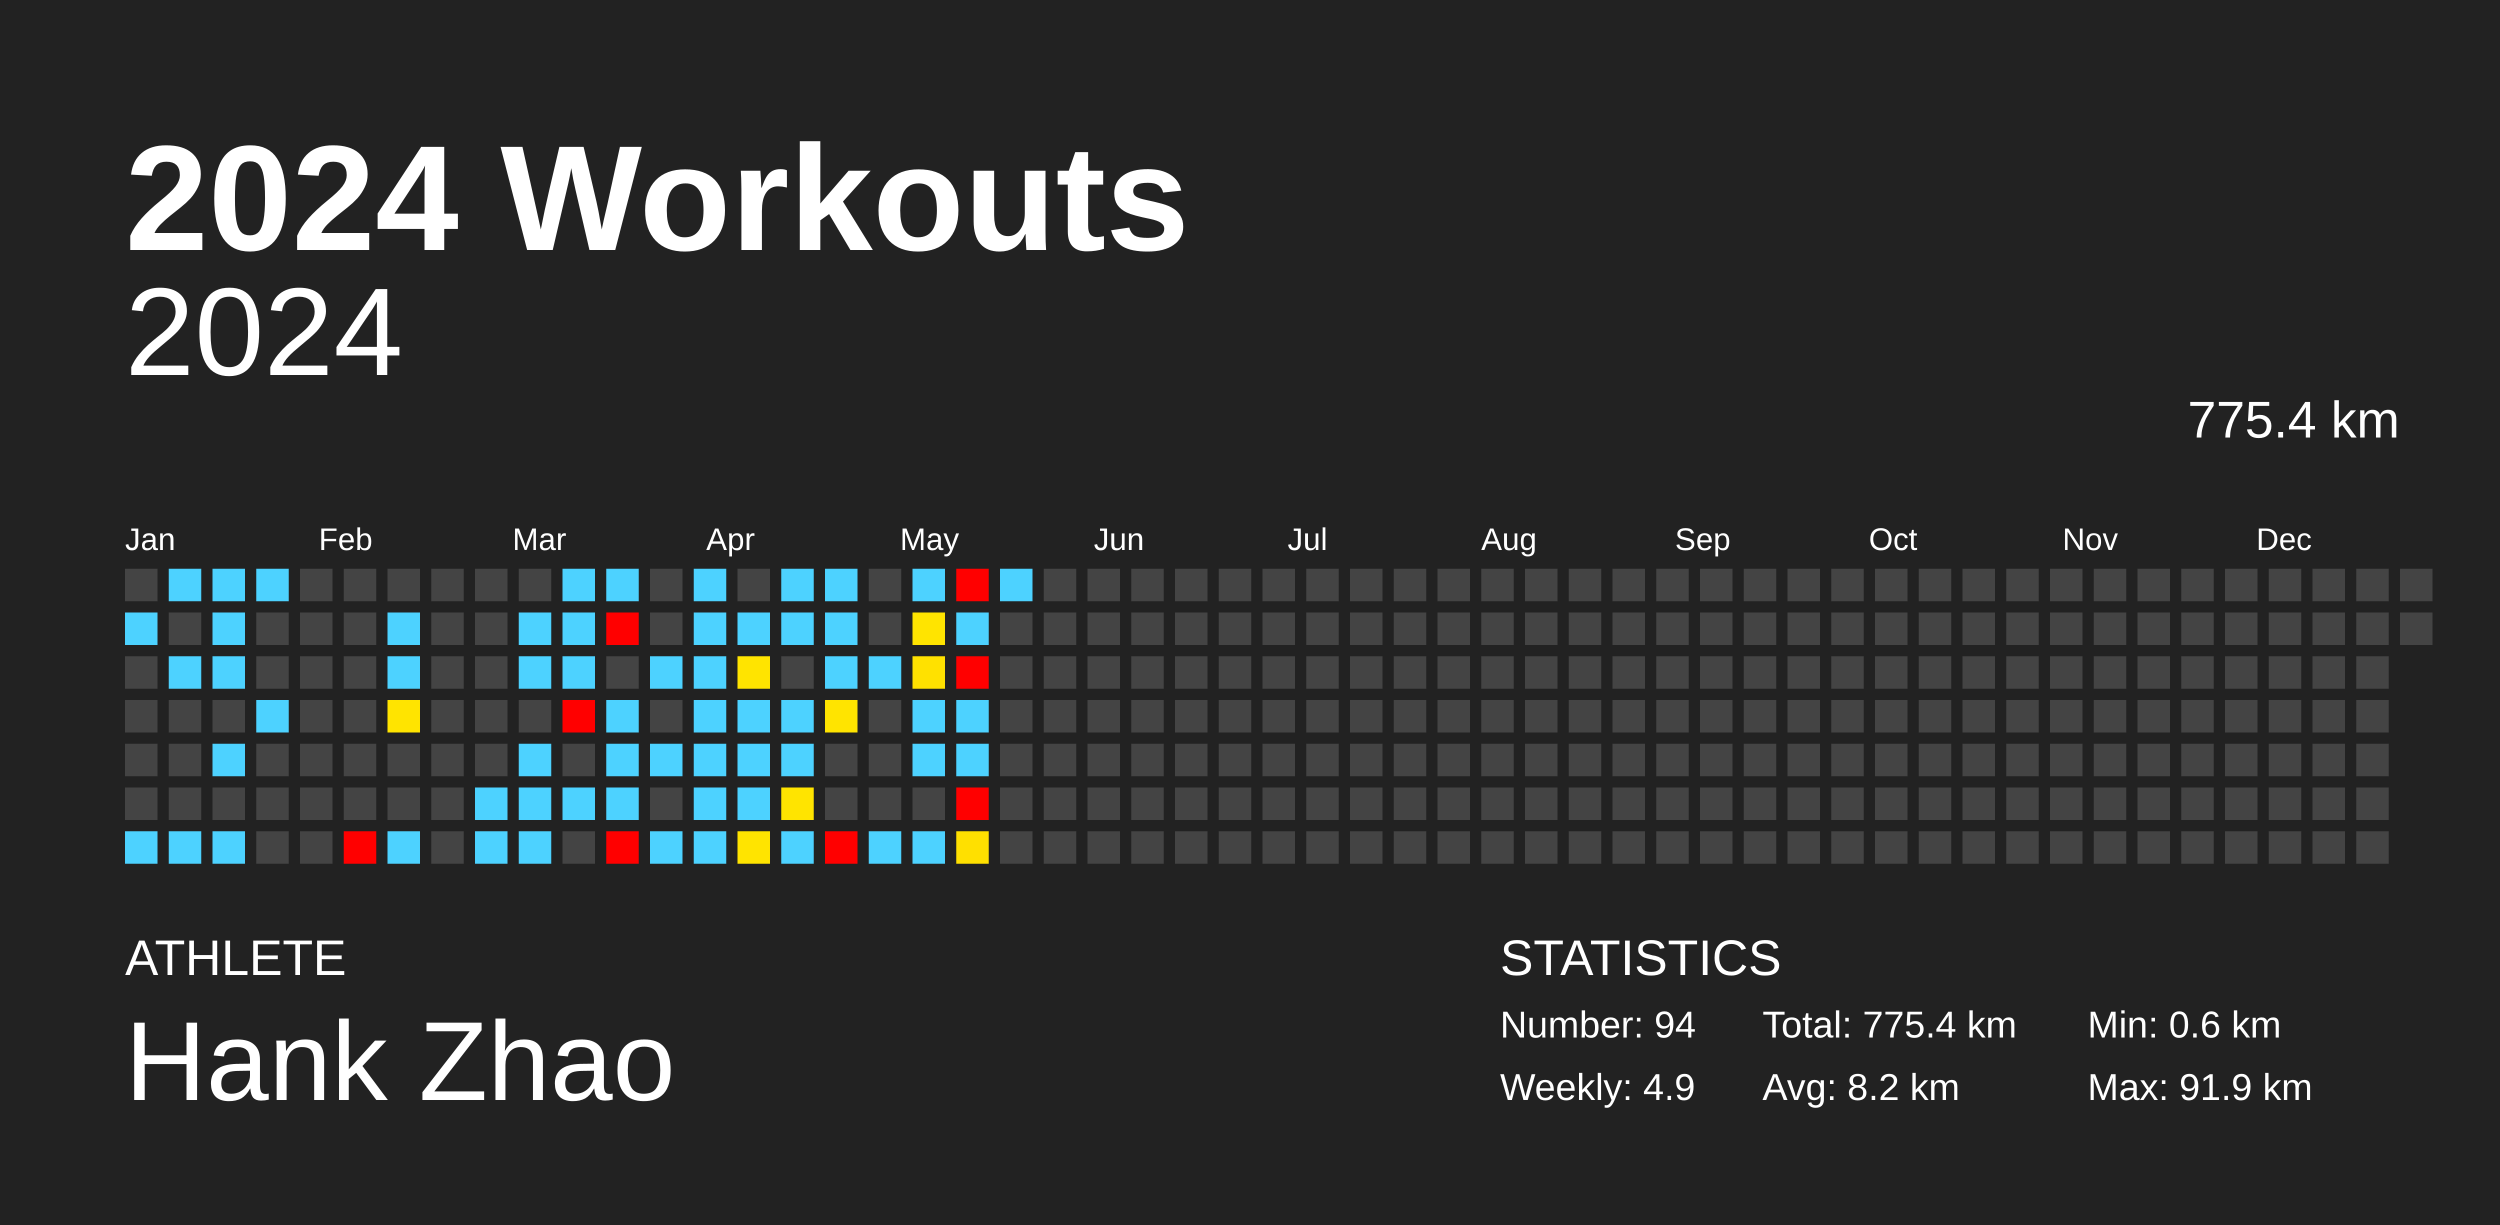
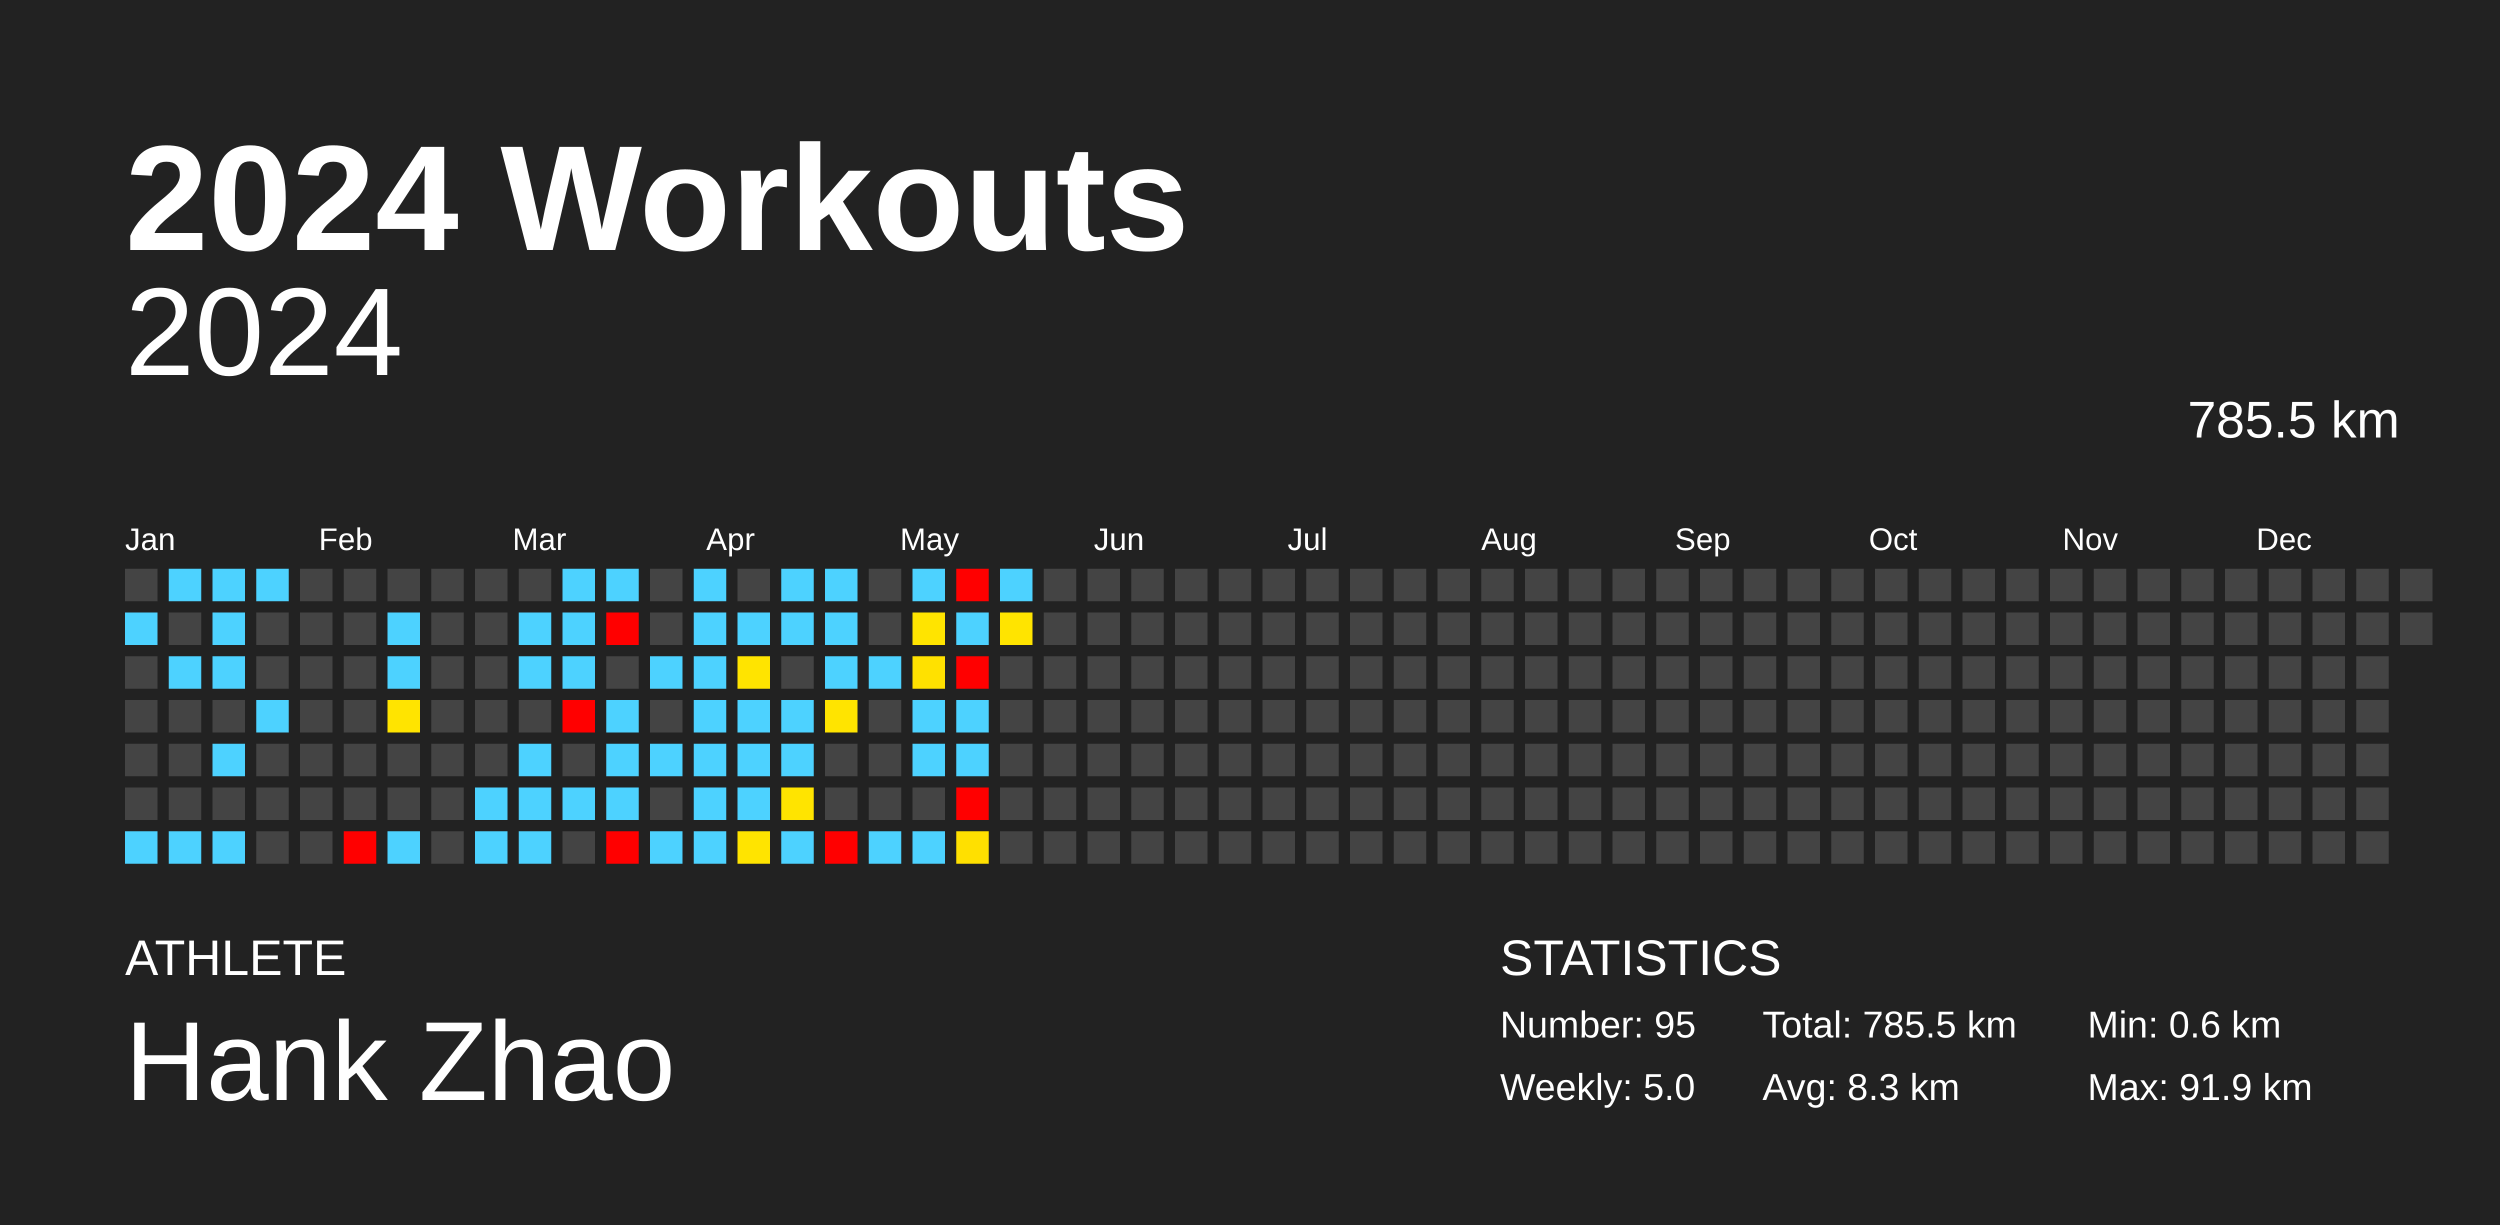
<svg xmlns="http://www.w3.org/2000/svg" baseProfile="full" height="98mm" version="1.1" viewBox="0,0,200,98" width="200mm">
  <defs />
  <rect fill="#222222" height="98" width="200" x="0" y="0" />
  <text fill="#FFFFFF" style="font-size:12px; font-family:Arial; font-weight:bold;" x="10" y="20">2024 Workouts</text>
  <text fill="#FFFFFF" style="font-size:4px; font-family:Arial" x="10" y="78">ATHLETE</text>
  <text fill="#FFFFFF" style="font-size:9px; font-family:Arial" x="10" y="88">Hank Zhao</text>
  <text fill="#FFFFFF" style="font-size:4px; font-family:Arial" x="120" y="78">STATISTICS</text>
-   <text fill="#FFFFFF" style="font-size:3px; font-family:Arial" x="120" y="83">Number: 94</text>
-   <text fill="#FFFFFF" style="font-size:3px; font-family:Arial" x="120" y="88">Weekly: 4.9</text>
-   <text fill="#FFFFFF" style="font-size:3px; font-family:Arial" x="141" y="83">Total: 775.4 km</text>
-   <text fill="#FFFFFF" style="font-size:3px; font-family:Arial" x="141" y="88">Avg: 8.2 km</text>
+   <text fill="#FFFFFF" style="font-size:3px; font-family:Arial" x="120" y="83">Number: 95</text>
+   <text fill="#FFFFFF" style="font-size:3px; font-family:Arial" x="120" y="88">Weekly: 5.0</text>
+   <text fill="#FFFFFF" style="font-size:3px; font-family:Arial" x="141" y="83">Total: 785.5 km</text>
+   <text fill="#FFFFFF" style="font-size:3px; font-family:Arial" x="141" y="88">Avg: 8.3 km</text>
  <text fill="#FFFFFF" style="font-size:3px; font-family:Arial" x="167" y="83">Min: 0.6 km</text>
  <text fill="#FFFFFF" style="font-size:3px; font-family:Arial" x="167" y="88">Max: 91.9 km</text>
  <text alignment-baseline="hanging" fill="#FFFFFF" style="font-size:10.0px; font-family:Arial;" x="10" y="30">2024</text>
-   <text alignment-baseline="hanging" fill="#FFFFFF" style="font-size:4.125px; font-family:Arial;" x="175" y="35">775.4 km</text>
+   <text alignment-baseline="hanging" fill="#FFFFFF" style="font-size:4.125px; font-family:Arial;" x="175" y="35">785.5 km</text>
  <text fill="#FFFFFF" style="font-size:2.5px; font-family:Arial" x="10.0" y="44">Jan</text>
  <text fill="#FFFFFF" style="font-size:2.5px; font-family:Arial" x="25.5" y="44">Feb</text>
  <text fill="#FFFFFF" style="font-size:2.5px; font-family:Arial" x="41.0" y="44">Mar</text>
  <text fill="#FFFFFF" style="font-size:2.5px; font-family:Arial" x="56.5" y="44">Apr</text>
  <text fill="#FFFFFF" style="font-size:2.5px; font-family:Arial" x="72.0" y="44">May</text>
  <text fill="#FFFFFF" style="font-size:2.5px; font-family:Arial" x="87.5" y="44">Jun</text>
  <text fill="#FFFFFF" style="font-size:2.5px; font-family:Arial" x="103.0" y="44">Jul</text>
  <text fill="#FFFFFF" style="font-size:2.5px; font-family:Arial" x="118.5" y="44">Aug</text>
  <text fill="#FFFFFF" style="font-size:2.5px; font-family:Arial" x="134.0" y="44">Sep</text>
  <text fill="#FFFFFF" style="font-size:2.5px; font-family:Arial" x="149.5" y="44">Oct</text>
  <text fill="#FFFFFF" style="font-size:2.5px; font-family:Arial" x="165.0" y="44">Nov</text>
  <text fill="#FFFFFF" style="font-size:2.5px; font-family:Arial" x="180.5" y="44">Dec</text>
  <rect fill="#444444" height="2.6" width="2.6" x="10.0" y="45.5" />
  <rect fill="#4dd2ff" height="2.6" width="2.6" x="10.0" y="49.0" />
  <rect fill="#444444" height="2.6" width="2.6" x="10.0" y="52.5" />
  <rect fill="#444444" height="2.6" width="2.6" x="10.0" y="56.0" />
  <rect fill="#444444" height="2.6" width="2.6" x="10.0" y="59.5" />
  <rect fill="#444444" height="2.6" width="2.6" x="10.0" y="63.0" />
  <rect fill="#4dd2ff" height="2.6" width="2.6" x="10.0" y="66.5" />
  <rect fill="#4dd2ff" height="2.6" width="2.6" x="13.5" y="45.5" />
  <rect fill="#444444" height="2.6" width="2.6" x="13.5" y="49.0" />
  <rect fill="#4dd2ff" height="2.6" width="2.6" x="13.5" y="52.5" />
  <rect fill="#444444" height="2.6" width="2.6" x="13.5" y="56.0" />
  <rect fill="#444444" height="2.6" width="2.6" x="13.5" y="59.5" />
  <rect fill="#444444" height="2.6" width="2.6" x="13.5" y="63.0" />
  <rect fill="#4dd2ff" height="2.6" width="2.6" x="13.5" y="66.5" />
  <rect fill="#4dd2ff" height="2.6" width="2.6" x="17.0" y="45.5" />
  <rect fill="#4dd2ff" height="2.6" width="2.6" x="17.0" y="49.0" />
  <rect fill="#4dd2ff" height="2.6" width="2.6" x="17.0" y="52.5" />
  <rect fill="#444444" height="2.6" width="2.6" x="17.0" y="56.0" />
  <rect fill="#4dd2ff" height="2.6" width="2.6" x="17.0" y="59.5" />
  <rect fill="#444444" height="2.6" width="2.6" x="17.0" y="63.0" />
  <rect fill="#4dd2ff" height="2.6" width="2.6" x="17.0" y="66.5" />
  <rect fill="#4dd2ff" height="2.6" width="2.6" x="20.5" y="45.5" />
  <rect fill="#444444" height="2.6" width="2.6" x="20.5" y="49.0" />
  <rect fill="#444444" height="2.6" width="2.6" x="20.5" y="52.5" />
  <rect fill="#4dd2ff" height="2.6" width="2.6" x="20.5" y="56.0" />
  <rect fill="#444444" height="2.6" width="2.6" x="20.5" y="59.5" />
  <rect fill="#444444" height="2.6" width="2.6" x="20.5" y="63.0" />
  <rect fill="#444444" height="2.6" width="2.6" x="20.5" y="66.5" />
  <rect fill="#444444" height="2.6" width="2.6" x="24.0" y="45.5" />
  <rect fill="#444444" height="2.6" width="2.6" x="24.0" y="49.0" />
  <rect fill="#444444" height="2.6" width="2.6" x="24.0" y="52.5" />
  <rect fill="#444444" height="2.6" width="2.6" x="24.0" y="56.0" />
  <rect fill="#444444" height="2.6" width="2.6" x="24.0" y="59.5" />
  <rect fill="#444444" height="2.6" width="2.6" x="24.0" y="63.0" />
  <rect fill="#444444" height="2.6" width="2.6" x="24.0" y="66.5" />
  <rect fill="#444444" height="2.6" width="2.6" x="27.5" y="45.5" />
  <rect fill="#444444" height="2.6" width="2.6" x="27.5" y="49.0" />
  <rect fill="#444444" height="2.6" width="2.6" x="27.5" y="52.5" />
  <rect fill="#444444" height="2.6" width="2.6" x="27.5" y="56.0" />
  <rect fill="#444444" height="2.6" width="2.6" x="27.5" y="59.5" />
  <rect fill="#444444" height="2.6" width="2.6" x="27.5" y="63.0" />
  <rect fill="red" height="2.6" width="2.6" x="27.5" y="66.5" />
  <rect fill="#444444" height="2.6" width="2.6" x="31.0" y="45.5" />
  <rect fill="#4dd2ff" height="2.6" width="2.6" x="31.0" y="49.0" />
  <rect fill="#4dd2ff" height="2.6" width="2.6" x="31.0" y="52.5" />
  <rect fill="#ffe400" height="2.6" width="2.6" x="31.0" y="56.0" />
  <rect fill="#444444" height="2.6" width="2.6" x="31.0" y="59.5" />
  <rect fill="#444444" height="2.6" width="2.6" x="31.0" y="63.0" />
  <rect fill="#4dd2ff" height="2.6" width="2.6" x="31.0" y="66.5" />
  <rect fill="#444444" height="2.6" width="2.6" x="34.5" y="45.5" />
  <rect fill="#444444" height="2.6" width="2.6" x="34.5" y="49.0" />
  <rect fill="#444444" height="2.6" width="2.6" x="34.5" y="52.5" />
  <rect fill="#444444" height="2.6" width="2.6" x="34.5" y="56.0" />
  <rect fill="#444444" height="2.6" width="2.6" x="34.5" y="59.5" />
  <rect fill="#444444" height="2.6" width="2.6" x="34.5" y="63.0" />
  <rect fill="#444444" height="2.6" width="2.6" x="34.5" y="66.5" />
  <rect fill="#444444" height="2.6" width="2.6" x="38.0" y="45.5" />
  <rect fill="#444444" height="2.6" width="2.6" x="38.0" y="49.0" />
  <rect fill="#444444" height="2.6" width="2.6" x="38.0" y="52.5" />
  <rect fill="#444444" height="2.6" width="2.6" x="38.0" y="56.0" />
  <rect fill="#444444" height="2.6" width="2.6" x="38.0" y="59.5" />
  <rect fill="#4dd2ff" height="2.6" width="2.6" x="38.0" y="63.0" />
  <rect fill="#4dd2ff" height="2.6" width="2.6" x="38.0" y="66.5" />
  <rect fill="#444444" height="2.6" width="2.6" x="41.5" y="45.5" />
  <rect fill="#4dd2ff" height="2.6" width="2.6" x="41.5" y="49.0" />
  <rect fill="#4dd2ff" height="2.6" width="2.6" x="41.5" y="52.5" />
  <rect fill="#444444" height="2.6" width="2.6" x="41.5" y="56.0" />
  <rect fill="#4dd2ff" height="2.6" width="2.6" x="41.5" y="59.5" />
  <rect fill="#4dd2ff" height="2.6" width="2.6" x="41.5" y="63.0" />
  <rect fill="#4dd2ff" height="2.6" width="2.6" x="41.5" y="66.5" />
  <rect fill="#4dd2ff" height="2.6" width="2.6" x="45.0" y="45.5" />
  <rect fill="#4dd2ff" height="2.6" width="2.6" x="45.0" y="49.0" />
  <rect fill="#4dd2ff" height="2.6" width="2.6" x="45.0" y="52.5" />
  <rect fill="red" height="2.6" width="2.6" x="45.0" y="56.0" />
  <rect fill="#444444" height="2.6" width="2.6" x="45.0" y="59.5" />
  <rect fill="#4dd2ff" height="2.6" width="2.6" x="45.0" y="63.0" />
  <rect fill="#444444" height="2.6" width="2.6" x="45.0" y="66.5" />
  <rect fill="#4dd2ff" height="2.6" width="2.6" x="48.5" y="45.5" />
  <rect fill="red" height="2.6" width="2.6" x="48.5" y="49.0" />
  <rect fill="#444444" height="2.6" width="2.6" x="48.5" y="52.5" />
  <rect fill="#4dd2ff" height="2.6" width="2.6" x="48.5" y="56.0" />
  <rect fill="#4dd2ff" height="2.6" width="2.6" x="48.5" y="59.5" />
  <rect fill="#4dd2ff" height="2.6" width="2.6" x="48.5" y="63.0" />
  <rect fill="red" height="2.6" width="2.6" x="48.5" y="66.5" />
  <rect fill="#444444" height="2.6" width="2.6" x="52.0" y="45.5" />
  <rect fill="#444444" height="2.6" width="2.6" x="52.0" y="49.0" />
  <rect fill="#4dd2ff" height="2.6" width="2.6" x="52.0" y="52.5" />
  <rect fill="#444444" height="2.6" width="2.6" x="52.0" y="56.0" />
  <rect fill="#4dd2ff" height="2.6" width="2.6" x="52.0" y="59.5" />
  <rect fill="#444444" height="2.6" width="2.6" x="52.0" y="63.0" />
  <rect fill="#4dd2ff" height="2.6" width="2.6" x="52.0" y="66.5" />
  <rect fill="#4dd2ff" height="2.6" width="2.6" x="55.5" y="45.5" />
  <rect fill="#4dd2ff" height="2.6" width="2.6" x="55.5" y="49.0" />
  <rect fill="#4dd2ff" height="2.6" width="2.6" x="55.5" y="52.5" />
  <rect fill="#4dd2ff" height="2.6" width="2.6" x="55.5" y="56.0" />
  <rect fill="#4dd2ff" height="2.6" width="2.6" x="55.5" y="59.5" />
  <rect fill="#4dd2ff" height="2.6" width="2.6" x="55.5" y="63.0" />
  <rect fill="#4dd2ff" height="2.6" width="2.6" x="55.5" y="66.5" />
  <rect fill="#444444" height="2.6" width="2.6" x="59.0" y="45.5" />
  <rect fill="#4dd2ff" height="2.6" width="2.6" x="59.0" y="49.0" />
  <rect fill="#ffe400" height="2.6" width="2.6" x="59.0" y="52.5" />
  <rect fill="#4dd2ff" height="2.6" width="2.6" x="59.0" y="56.0" />
  <rect fill="#4dd2ff" height="2.6" width="2.6" x="59.0" y="59.5" />
  <rect fill="#4dd2ff" height="2.6" width="2.6" x="59.0" y="63.0" />
  <rect fill="#ffe400" height="2.6" width="2.6" x="59.0" y="66.5" />
  <rect fill="#4dd2ff" height="2.6" width="2.6" x="62.5" y="45.5" />
  <rect fill="#4dd2ff" height="2.6" width="2.6" x="62.5" y="49.0" />
  <rect fill="#444444" height="2.6" width="2.6" x="62.5" y="52.5" />
  <rect fill="#4dd2ff" height="2.6" width="2.6" x="62.5" y="56.0" />
  <rect fill="#4dd2ff" height="2.6" width="2.6" x="62.5" y="59.5" />
  <rect fill="#ffe400" height="2.6" width="2.6" x="62.5" y="63.0" />
  <rect fill="#4dd2ff" height="2.6" width="2.6" x="62.5" y="66.5" />
  <rect fill="#4dd2ff" height="2.6" width="2.6" x="66.0" y="45.5" />
  <rect fill="#4dd2ff" height="2.6" width="2.6" x="66.0" y="49.0" />
  <rect fill="#4dd2ff" height="2.6" width="2.6" x="66.0" y="52.5" />
  <rect fill="#ffe400" height="2.6" width="2.6" x="66.0" y="56.0" />
  <rect fill="#444444" height="2.6" width="2.6" x="66.0" y="59.5" />
  <rect fill="#444444" height="2.6" width="2.6" x="66.0" y="63.0" />
  <rect fill="red" height="2.6" width="2.6" x="66.0" y="66.5" />
  <rect fill="#444444" height="2.6" width="2.6" x="69.5" y="45.5" />
  <rect fill="#444444" height="2.6" width="2.6" x="69.5" y="49.0" />
  <rect fill="#4dd2ff" height="2.6" width="2.6" x="69.5" y="52.5" />
  <rect fill="#444444" height="2.6" width="2.6" x="69.5" y="56.0" />
  <rect fill="#444444" height="2.6" width="2.6" x="69.5" y="59.5" />
  <rect fill="#444444" height="2.6" width="2.6" x="69.5" y="63.0" />
  <rect fill="#4dd2ff" height="2.6" width="2.6" x="69.5" y="66.5" />
  <rect fill="#4dd2ff" height="2.6" width="2.6" x="73.0" y="45.5" />
  <rect fill="#ffe400" height="2.6" width="2.6" x="73.0" y="49.0" />
  <rect fill="#ffe100" height="2.6" width="2.6" x="73.0" y="52.5" />
  <rect fill="#4dd2ff" height="2.6" width="2.6" x="73.0" y="56.0" />
  <rect fill="#4dd2ff" height="2.6" width="2.6" x="73.0" y="59.5" />
  <rect fill="#444444" height="2.6" width="2.6" x="73.0" y="63.0" />
  <rect fill="#4dd2ff" height="2.6" width="2.6" x="73.0" y="66.5" />
  <rect fill="red" height="2.6" width="2.6" x="76.5" y="45.5" />
  <rect fill="#4dd2ff" height="2.6" width="2.6" x="76.5" y="49.0" />
  <rect fill="red" height="2.6" width="2.6" x="76.5" y="52.5" />
  <rect fill="#4dd2ff" height="2.6" width="2.6" x="76.5" y="56.0" />
  <rect fill="#4dd2ff" height="2.6" width="2.6" x="76.5" y="59.5" />
  <rect fill="red" height="2.6" width="2.6" x="76.5" y="63.0" />
  <rect fill="#ffe000" height="2.6" width="2.6" x="76.5" y="66.5" />
  <rect fill="#4dd2ff" height="2.6" width="2.6" x="80.0" y="45.5" />
-   <rect fill="#444444" height="2.6" width="2.6" x="80.0" y="49.0" />
+   <rect fill="#ffe400" height="2.6" width="2.6" x="80.0" y="49.0" />
  <rect fill="#444444" height="2.6" width="2.6" x="80.0" y="52.5" />
  <rect fill="#444444" height="2.6" width="2.6" x="80.0" y="56.0" />
  <rect fill="#444444" height="2.6" width="2.6" x="80.0" y="59.5" />
  <rect fill="#444444" height="2.6" width="2.6" x="80.0" y="63.0" />
  <rect fill="#444444" height="2.6" width="2.6" x="80.0" y="66.5" />
  <rect fill="#444444" height="2.6" width="2.6" x="83.5" y="45.5" />
  <rect fill="#444444" height="2.6" width="2.6" x="83.5" y="49.0" />
  <rect fill="#444444" height="2.6" width="2.6" x="83.5" y="52.5" />
  <rect fill="#444444" height="2.6" width="2.6" x="83.5" y="56.0" />
  <rect fill="#444444" height="2.6" width="2.6" x="83.5" y="59.5" />
  <rect fill="#444444" height="2.6" width="2.6" x="83.5" y="63.0" />
  <rect fill="#444444" height="2.6" width="2.6" x="83.5" y="66.5" />
  <rect fill="#444444" height="2.6" width="2.6" x="87.0" y="45.5" />
  <rect fill="#444444" height="2.6" width="2.6" x="87.0" y="49.0" />
  <rect fill="#444444" height="2.6" width="2.6" x="87.0" y="52.5" />
  <rect fill="#444444" height="2.6" width="2.6" x="87.0" y="56.0" />
  <rect fill="#444444" height="2.6" width="2.6" x="87.0" y="59.5" />
  <rect fill="#444444" height="2.6" width="2.6" x="87.0" y="63.0" />
  <rect fill="#444444" height="2.6" width="2.6" x="87.0" y="66.5" />
  <rect fill="#444444" height="2.6" width="2.6" x="90.5" y="45.5" />
  <rect fill="#444444" height="2.6" width="2.6" x="90.5" y="49.0" />
  <rect fill="#444444" height="2.6" width="2.6" x="90.5" y="52.5" />
  <rect fill="#444444" height="2.6" width="2.6" x="90.5" y="56.0" />
  <rect fill="#444444" height="2.6" width="2.6" x="90.5" y="59.5" />
  <rect fill="#444444" height="2.6" width="2.6" x="90.5" y="63.0" />
  <rect fill="#444444" height="2.6" width="2.6" x="90.5" y="66.5" />
  <rect fill="#444444" height="2.6" width="2.6" x="94.0" y="45.5" />
  <rect fill="#444444" height="2.6" width="2.6" x="94.0" y="49.0" />
  <rect fill="#444444" height="2.6" width="2.6" x="94.0" y="52.5" />
  <rect fill="#444444" height="2.6" width="2.6" x="94.0" y="56.0" />
  <rect fill="#444444" height="2.6" width="2.6" x="94.0" y="59.5" />
  <rect fill="#444444" height="2.6" width="2.6" x="94.0" y="63.0" />
  <rect fill="#444444" height="2.6" width="2.6" x="94.0" y="66.5" />
  <rect fill="#444444" height="2.6" width="2.6" x="97.5" y="45.5" />
  <rect fill="#444444" height="2.6" width="2.6" x="97.5" y="49.0" />
  <rect fill="#444444" height="2.6" width="2.6" x="97.5" y="52.5" />
  <rect fill="#444444" height="2.6" width="2.6" x="97.5" y="56.0" />
  <rect fill="#444444" height="2.6" width="2.6" x="97.5" y="59.5" />
  <rect fill="#444444" height="2.6" width="2.6" x="97.5" y="63.0" />
  <rect fill="#444444" height="2.6" width="2.6" x="97.5" y="66.5" />
  <rect fill="#444444" height="2.6" width="2.6" x="101.0" y="45.5" />
  <rect fill="#444444" height="2.6" width="2.6" x="101.0" y="49.0" />
  <rect fill="#444444" height="2.6" width="2.6" x="101.0" y="52.5" />
  <rect fill="#444444" height="2.6" width="2.6" x="101.0" y="56.0" />
  <rect fill="#444444" height="2.6" width="2.6" x="101.0" y="59.5" />
  <rect fill="#444444" height="2.6" width="2.6" x="101.0" y="63.0" />
  <rect fill="#444444" height="2.6" width="2.6" x="101.0" y="66.5" />
  <rect fill="#444444" height="2.6" width="2.6" x="104.5" y="45.5" />
  <rect fill="#444444" height="2.6" width="2.6" x="104.5" y="49.0" />
  <rect fill="#444444" height="2.6" width="2.6" x="104.5" y="52.5" />
  <rect fill="#444444" height="2.6" width="2.6" x="104.5" y="56.0" />
  <rect fill="#444444" height="2.6" width="2.6" x="104.5" y="59.5" />
  <rect fill="#444444" height="2.6" width="2.6" x="104.5" y="63.0" />
  <rect fill="#444444" height="2.6" width="2.6" x="104.5" y="66.5" />
  <rect fill="#444444" height="2.6" width="2.6" x="108.0" y="45.5" />
  <rect fill="#444444" height="2.6" width="2.6" x="108.0" y="49.0" />
  <rect fill="#444444" height="2.6" width="2.6" x="108.0" y="52.5" />
  <rect fill="#444444" height="2.6" width="2.6" x="108.0" y="56.0" />
  <rect fill="#444444" height="2.6" width="2.6" x="108.0" y="59.5" />
  <rect fill="#444444" height="2.6" width="2.6" x="108.0" y="63.0" />
  <rect fill="#444444" height="2.6" width="2.6" x="108.0" y="66.5" />
  <rect fill="#444444" height="2.6" width="2.6" x="111.5" y="45.5" />
  <rect fill="#444444" height="2.6" width="2.6" x="111.5" y="49.0" />
  <rect fill="#444444" height="2.6" width="2.6" x="111.5" y="52.5" />
  <rect fill="#444444" height="2.6" width="2.6" x="111.5" y="56.0" />
  <rect fill="#444444" height="2.6" width="2.6" x="111.5" y="59.5" />
  <rect fill="#444444" height="2.6" width="2.6" x="111.5" y="63.0" />
  <rect fill="#444444" height="2.6" width="2.6" x="111.5" y="66.5" />
  <rect fill="#444444" height="2.6" width="2.6" x="115.0" y="45.5" />
  <rect fill="#444444" height="2.6" width="2.6" x="115.0" y="49.0" />
  <rect fill="#444444" height="2.6" width="2.6" x="115.0" y="52.5" />
  <rect fill="#444444" height="2.6" width="2.6" x="115.0" y="56.0" />
  <rect fill="#444444" height="2.6" width="2.6" x="115.0" y="59.5" />
  <rect fill="#444444" height="2.6" width="2.6" x="115.0" y="63.0" />
  <rect fill="#444444" height="2.6" width="2.6" x="115.0" y="66.5" />
  <rect fill="#444444" height="2.6" width="2.6" x="118.5" y="45.5" />
  <rect fill="#444444" height="2.6" width="2.6" x="118.5" y="49.0" />
  <rect fill="#444444" height="2.6" width="2.6" x="118.5" y="52.5" />
  <rect fill="#444444" height="2.6" width="2.6" x="118.5" y="56.0" />
  <rect fill="#444444" height="2.6" width="2.6" x="118.5" y="59.5" />
  <rect fill="#444444" height="2.6" width="2.6" x="118.5" y="63.0" />
  <rect fill="#444444" height="2.6" width="2.6" x="118.5" y="66.5" />
  <rect fill="#444444" height="2.6" width="2.6" x="122.0" y="45.5" />
  <rect fill="#444444" height="2.6" width="2.6" x="122.0" y="49.0" />
  <rect fill="#444444" height="2.6" width="2.6" x="122.0" y="52.5" />
  <rect fill="#444444" height="2.6" width="2.6" x="122.0" y="56.0" />
  <rect fill="#444444" height="2.6" width="2.6" x="122.0" y="59.5" />
  <rect fill="#444444" height="2.6" width="2.6" x="122.0" y="63.0" />
  <rect fill="#444444" height="2.6" width="2.6" x="122.0" y="66.5" />
  <rect fill="#444444" height="2.6" width="2.6" x="125.5" y="45.5" />
  <rect fill="#444444" height="2.6" width="2.6" x="125.5" y="49.0" />
  <rect fill="#444444" height="2.6" width="2.6" x="125.5" y="52.5" />
  <rect fill="#444444" height="2.6" width="2.6" x="125.5" y="56.0" />
  <rect fill="#444444" height="2.6" width="2.6" x="125.5" y="59.5" />
  <rect fill="#444444" height="2.6" width="2.6" x="125.5" y="63.0" />
  <rect fill="#444444" height="2.6" width="2.6" x="125.5" y="66.5" />
  <rect fill="#444444" height="2.6" width="2.6" x="129.0" y="45.5" />
  <rect fill="#444444" height="2.6" width="2.6" x="129.0" y="49.0" />
  <rect fill="#444444" height="2.6" width="2.6" x="129.0" y="52.5" />
  <rect fill="#444444" height="2.6" width="2.6" x="129.0" y="56.0" />
  <rect fill="#444444" height="2.6" width="2.6" x="129.0" y="59.5" />
  <rect fill="#444444" height="2.6" width="2.6" x="129.0" y="63.0" />
  <rect fill="#444444" height="2.6" width="2.6" x="129.0" y="66.5" />
  <rect fill="#444444" height="2.6" width="2.6" x="132.5" y="45.5" />
  <rect fill="#444444" height="2.6" width="2.6" x="132.5" y="49.0" />
  <rect fill="#444444" height="2.6" width="2.6" x="132.5" y="52.5" />
  <rect fill="#444444" height="2.6" width="2.6" x="132.5" y="56.0" />
  <rect fill="#444444" height="2.6" width="2.6" x="132.5" y="59.5" />
  <rect fill="#444444" height="2.6" width="2.6" x="132.5" y="63.0" />
  <rect fill="#444444" height="2.6" width="2.6" x="132.5" y="66.5" />
  <rect fill="#444444" height="2.6" width="2.6" x="136.0" y="45.5" />
  <rect fill="#444444" height="2.6" width="2.6" x="136.0" y="49.0" />
  <rect fill="#444444" height="2.6" width="2.6" x="136.0" y="52.5" />
  <rect fill="#444444" height="2.6" width="2.6" x="136.0" y="56.0" />
  <rect fill="#444444" height="2.6" width="2.6" x="136.0" y="59.5" />
  <rect fill="#444444" height="2.6" width="2.6" x="136.0" y="63.0" />
  <rect fill="#444444" height="2.6" width="2.6" x="136.0" y="66.5" />
  <rect fill="#444444" height="2.6" width="2.6" x="139.5" y="45.5" />
  <rect fill="#444444" height="2.6" width="2.6" x="139.5" y="49.0" />
  <rect fill="#444444" height="2.6" width="2.6" x="139.5" y="52.5" />
  <rect fill="#444444" height="2.6" width="2.6" x="139.5" y="56.0" />
  <rect fill="#444444" height="2.6" width="2.6" x="139.5" y="59.5" />
  <rect fill="#444444" height="2.6" width="2.6" x="139.5" y="63.0" />
  <rect fill="#444444" height="2.6" width="2.6" x="139.5" y="66.5" />
  <rect fill="#444444" height="2.6" width="2.6" x="143.0" y="45.5" />
  <rect fill="#444444" height="2.6" width="2.6" x="143.0" y="49.0" />
  <rect fill="#444444" height="2.6" width="2.6" x="143.0" y="52.5" />
  <rect fill="#444444" height="2.6" width="2.6" x="143.0" y="56.0" />
  <rect fill="#444444" height="2.6" width="2.6" x="143.0" y="59.5" />
  <rect fill="#444444" height="2.6" width="2.6" x="143.0" y="63.0" />
  <rect fill="#444444" height="2.6" width="2.6" x="143.0" y="66.5" />
  <rect fill="#444444" height="2.6" width="2.6" x="146.5" y="45.5" />
  <rect fill="#444444" height="2.6" width="2.6" x="146.5" y="49.0" />
  <rect fill="#444444" height="2.6" width="2.6" x="146.5" y="52.5" />
  <rect fill="#444444" height="2.6" width="2.6" x="146.5" y="56.0" />
  <rect fill="#444444" height="2.6" width="2.6" x="146.5" y="59.5" />
  <rect fill="#444444" height="2.6" width="2.6" x="146.5" y="63.0" />
  <rect fill="#444444" height="2.6" width="2.6" x="146.5" y="66.5" />
  <rect fill="#444444" height="2.6" width="2.6" x="150.0" y="45.5" />
  <rect fill="#444444" height="2.6" width="2.6" x="150.0" y="49.0" />
  <rect fill="#444444" height="2.6" width="2.6" x="150.0" y="52.5" />
  <rect fill="#444444" height="2.6" width="2.6" x="150.0" y="56.0" />
  <rect fill="#444444" height="2.6" width="2.6" x="150.0" y="59.5" />
  <rect fill="#444444" height="2.6" width="2.6" x="150.0" y="63.0" />
  <rect fill="#444444" height="2.6" width="2.6" x="150.0" y="66.5" />
  <rect fill="#444444" height="2.6" width="2.6" x="153.5" y="45.5" />
  <rect fill="#444444" height="2.6" width="2.6" x="153.5" y="49.0" />
  <rect fill="#444444" height="2.6" width="2.6" x="153.5" y="52.5" />
  <rect fill="#444444" height="2.6" width="2.6" x="153.5" y="56.0" />
  <rect fill="#444444" height="2.6" width="2.6" x="153.5" y="59.5" />
  <rect fill="#444444" height="2.6" width="2.6" x="153.5" y="63.0" />
  <rect fill="#444444" height="2.6" width="2.6" x="153.5" y="66.5" />
  <rect fill="#444444" height="2.6" width="2.6" x="157.0" y="45.5" />
  <rect fill="#444444" height="2.6" width="2.6" x="157.0" y="49.0" />
  <rect fill="#444444" height="2.6" width="2.6" x="157.0" y="52.5" />
  <rect fill="#444444" height="2.6" width="2.6" x="157.0" y="56.0" />
  <rect fill="#444444" height="2.6" width="2.6" x="157.0" y="59.5" />
  <rect fill="#444444" height="2.6" width="2.6" x="157.0" y="63.0" />
  <rect fill="#444444" height="2.6" width="2.6" x="157.0" y="66.5" />
  <rect fill="#444444" height="2.6" width="2.6" x="160.5" y="45.5" />
  <rect fill="#444444" height="2.6" width="2.6" x="160.5" y="49.0" />
  <rect fill="#444444" height="2.6" width="2.6" x="160.5" y="52.5" />
  <rect fill="#444444" height="2.6" width="2.6" x="160.5" y="56.0" />
  <rect fill="#444444" height="2.6" width="2.6" x="160.5" y="59.5" />
  <rect fill="#444444" height="2.6" width="2.6" x="160.5" y="63.0" />
  <rect fill="#444444" height="2.6" width="2.6" x="160.5" y="66.5" />
  <rect fill="#444444" height="2.6" width="2.6" x="164.0" y="45.5" />
  <rect fill="#444444" height="2.6" width="2.6" x="164.0" y="49.0" />
  <rect fill="#444444" height="2.6" width="2.6" x="164.0" y="52.5" />
  <rect fill="#444444" height="2.6" width="2.6" x="164.0" y="56.0" />
  <rect fill="#444444" height="2.6" width="2.6" x="164.0" y="59.5" />
  <rect fill="#444444" height="2.6" width="2.6" x="164.0" y="63.0" />
  <rect fill="#444444" height="2.6" width="2.6" x="164.0" y="66.5" />
  <rect fill="#444444" height="2.6" width="2.6" x="167.5" y="45.5" />
  <rect fill="#444444" height="2.6" width="2.6" x="167.5" y="49.0" />
  <rect fill="#444444" height="2.6" width="2.6" x="167.5" y="52.5" />
  <rect fill="#444444" height="2.6" width="2.6" x="167.5" y="56.0" />
  <rect fill="#444444" height="2.6" width="2.6" x="167.5" y="59.5" />
  <rect fill="#444444" height="2.6" width="2.6" x="167.5" y="63.0" />
  <rect fill="#444444" height="2.6" width="2.6" x="167.5" y="66.5" />
  <rect fill="#444444" height="2.6" width="2.6" x="171.0" y="45.5" />
  <rect fill="#444444" height="2.6" width="2.6" x="171.0" y="49.0" />
  <rect fill="#444444" height="2.6" width="2.6" x="171.0" y="52.5" />
  <rect fill="#444444" height="2.6" width="2.6" x="171.0" y="56.0" />
  <rect fill="#444444" height="2.6" width="2.6" x="171.0" y="59.5" />
  <rect fill="#444444" height="2.6" width="2.6" x="171.0" y="63.0" />
  <rect fill="#444444" height="2.6" width="2.6" x="171.0" y="66.5" />
  <rect fill="#444444" height="2.6" width="2.6" x="174.5" y="45.5" />
  <rect fill="#444444" height="2.6" width="2.6" x="174.5" y="49.0" />
  <rect fill="#444444" height="2.6" width="2.6" x="174.5" y="52.5" />
  <rect fill="#444444" height="2.6" width="2.6" x="174.5" y="56.0" />
  <rect fill="#444444" height="2.6" width="2.6" x="174.5" y="59.5" />
  <rect fill="#444444" height="2.6" width="2.6" x="174.5" y="63.0" />
  <rect fill="#444444" height="2.6" width="2.6" x="174.5" y="66.5" />
  <rect fill="#444444" height="2.6" width="2.6" x="178.0" y="45.5" />
  <rect fill="#444444" height="2.6" width="2.6" x="178.0" y="49.0" />
  <rect fill="#444444" height="2.6" width="2.6" x="178.0" y="52.5" />
  <rect fill="#444444" height="2.6" width="2.6" x="178.0" y="56.0" />
  <rect fill="#444444" height="2.6" width="2.6" x="178.0" y="59.5" />
  <rect fill="#444444" height="2.6" width="2.6" x="178.0" y="63.0" />
  <rect fill="#444444" height="2.6" width="2.6" x="178.0" y="66.5" />
  <rect fill="#444444" height="2.6" width="2.6" x="181.5" y="45.5" />
  <rect fill="#444444" height="2.6" width="2.6" x="181.5" y="49.0" />
  <rect fill="#444444" height="2.6" width="2.6" x="181.5" y="52.5" />
  <rect fill="#444444" height="2.6" width="2.6" x="181.5" y="56.0" />
  <rect fill="#444444" height="2.6" width="2.6" x="181.5" y="59.5" />
  <rect fill="#444444" height="2.6" width="2.6" x="181.5" y="63.0" />
  <rect fill="#444444" height="2.6" width="2.6" x="181.5" y="66.5" />
  <rect fill="#444444" height="2.6" width="2.6" x="185.0" y="45.5" />
  <rect fill="#444444" height="2.6" width="2.6" x="185.0" y="49.0" />
  <rect fill="#444444" height="2.6" width="2.6" x="185.0" y="52.5" />
  <rect fill="#444444" height="2.6" width="2.6" x="185.0" y="56.0" />
  <rect fill="#444444" height="2.6" width="2.6" x="185.0" y="59.5" />
  <rect fill="#444444" height="2.6" width="2.6" x="185.0" y="63.0" />
  <rect fill="#444444" height="2.6" width="2.6" x="185.0" y="66.5" />
  <rect fill="#444444" height="2.6" width="2.6" x="188.5" y="45.5" />
  <rect fill="#444444" height="2.6" width="2.6" x="188.5" y="49.0" />
  <rect fill="#444444" height="2.6" width="2.6" x="188.5" y="52.5" />
  <rect fill="#444444" height="2.6" width="2.6" x="188.5" y="56.0" />
  <rect fill="#444444" height="2.6" width="2.6" x="188.5" y="59.5" />
  <rect fill="#444444" height="2.6" width="2.6" x="188.5" y="63.0" />
  <rect fill="#444444" height="2.6" width="2.6" x="188.5" y="66.5" />
  <rect fill="#444444" height="2.6" width="2.6" x="192.0" y="45.5" />
  <rect fill="#444444" height="2.6" width="2.6" x="192.0" y="49.0" />
</svg>
